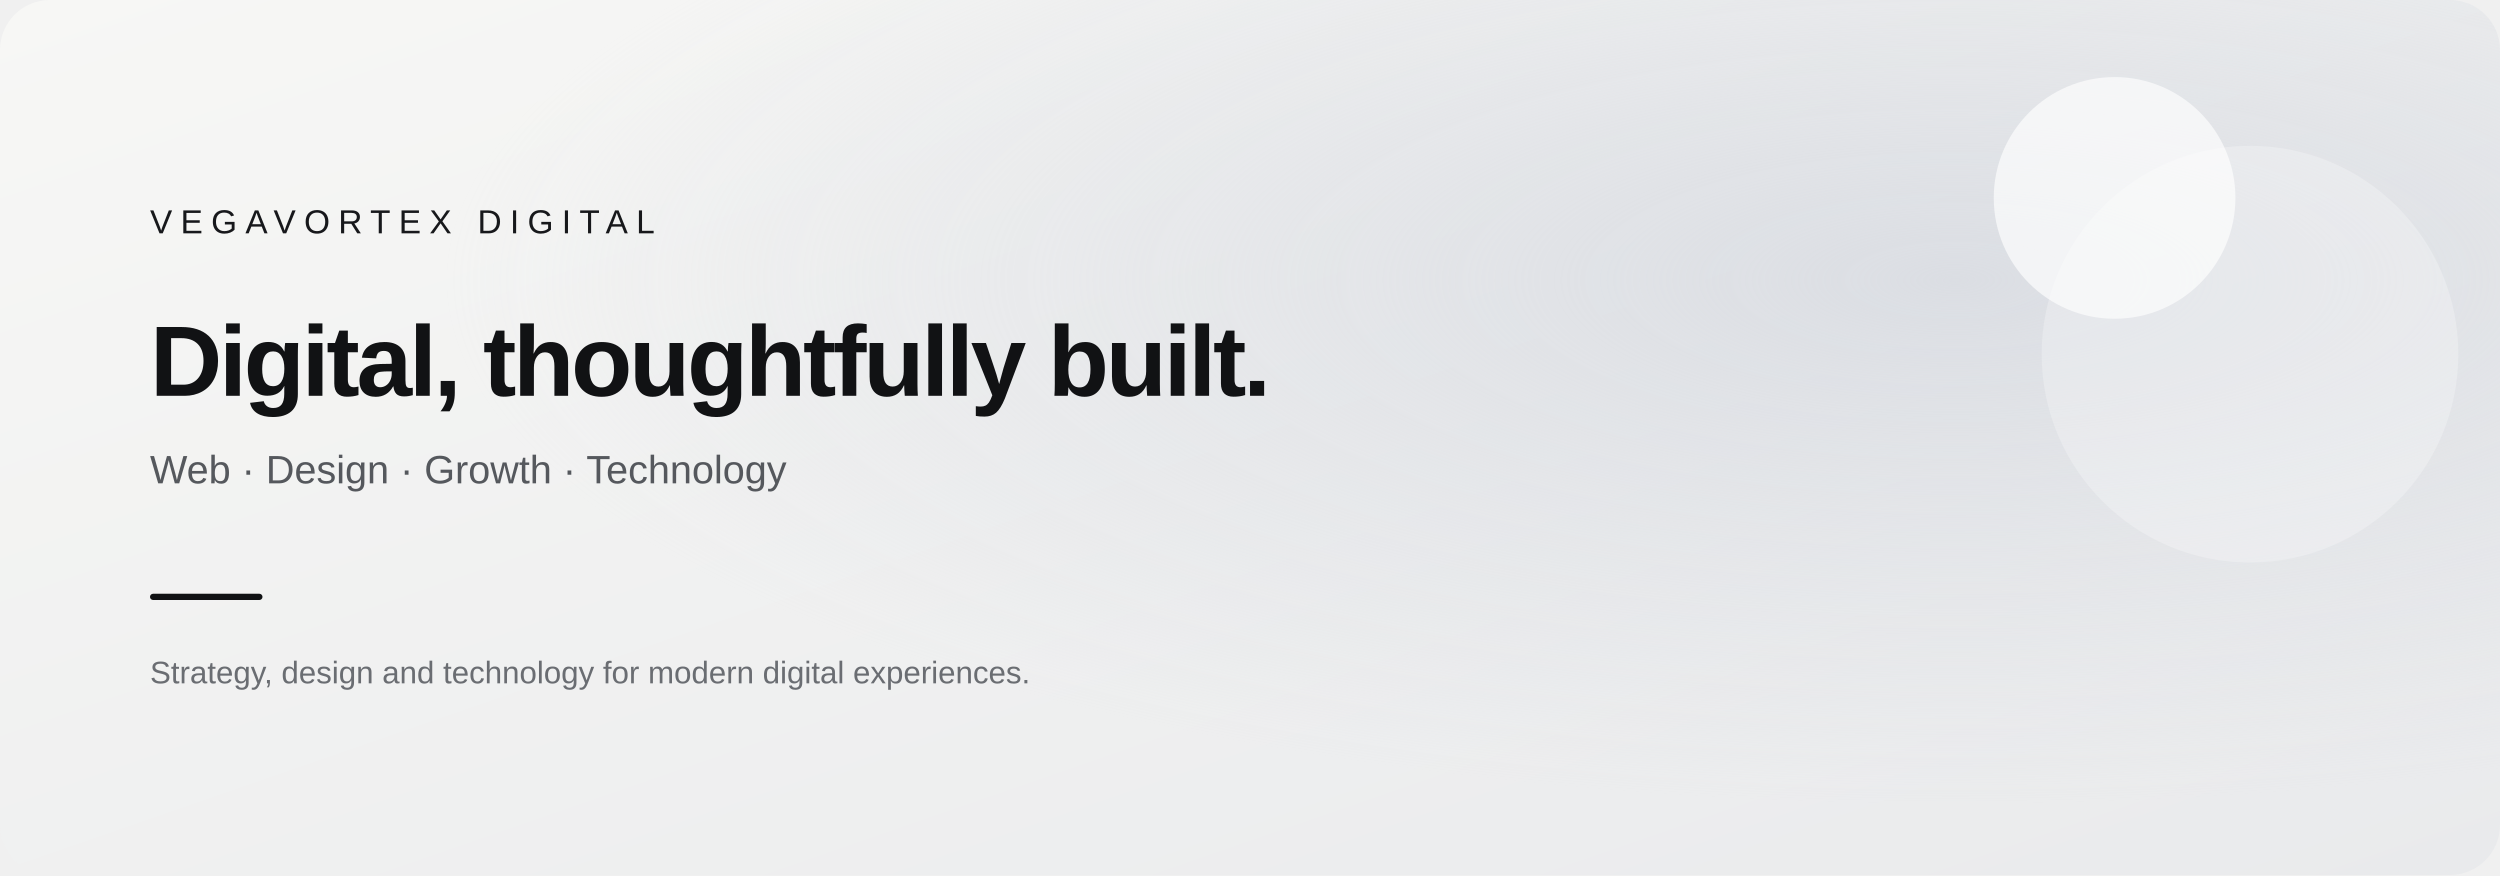
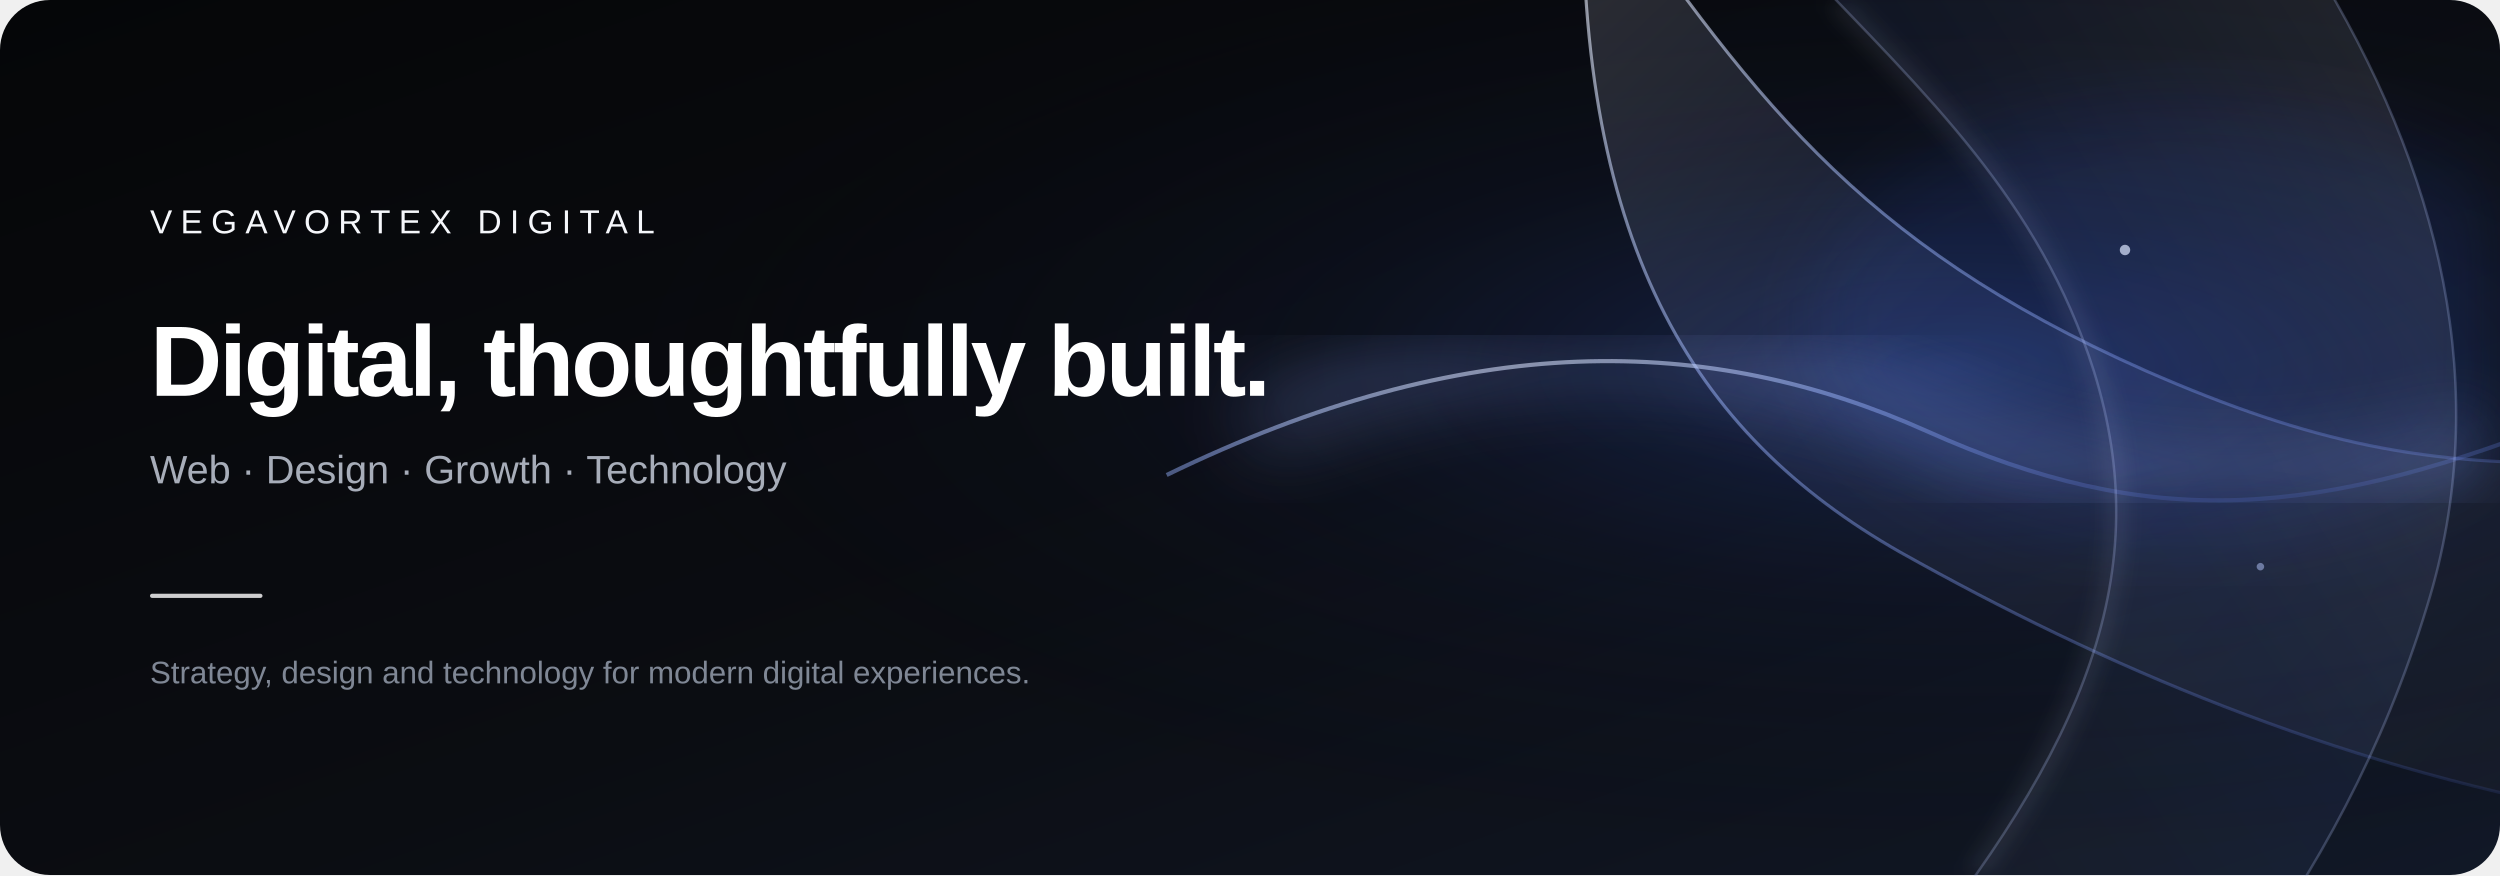
<svg xmlns="http://www.w3.org/2000/svg" width="1200" height="420" viewBox="0 0 1200 420">
  <defs>
    <linearGradient id="bg" x1="0" y1="0" x2="1" y2="1">
-       <stop offset="0" stop-color="#f7f7f5" />
-       <stop offset="1" stop-color="#e9eaec" />
+       <stop offset="0" stop-color="#050608" />
+       <stop offset="0.55" stop-color="#0b0d12" />
+       <stop offset="1" stop-color="#111827" />
    </linearGradient>
-     <radialGradient id="glow" cx=".78" cy=".32" r=".6">
-       <stop offset="0" stop-color="#d9dce2" stop-opacity=".9" />
-       <stop offset="1" stop-color="#d9dce2" stop-opacity="0" />
+     <radialGradient id="blueGlow" cx="78%" cy="42%" r="58%">
+       <stop offset="0" stop-color="#3157c7" stop-opacity=".34" />
+       <stop offset=".45" stop-color="#172554" stop-opacity=".16" />
+       <stop offset="1" stop-color="#000" stop-opacity="0" />
    </radialGradient>
+     <linearGradient id="glassA" x1="0" y1="0" x2="1" y2="1">
+       <stop offset="0" stop-color="#ffffff" stop-opacity=".16" />
+       <stop offset=".42" stop-color="#8aa4ff" stop-opacity=".08" />
+       <stop offset="1" stop-color="#ffffff" stop-opacity=".02" />
+     </linearGradient>
+     <linearGradient id="edgeA" x1="0" y1="0" x2="1" y2="1">
+       <stop offset="0" stop-color="#ffffff" stop-opacity=".62" />
+       <stop offset=".35" stop-color="#9db7ff" stop-opacity=".5" />
+       <stop offset="1" stop-color="#5b7cff" stop-opacity=".08" />
+     </linearGradient>
+     <linearGradient id="glassB" x1="1" y1="0" x2="0" y2="1">
+       <stop offset="0" stop-color="#ffffff" stop-opacity=".11" />
+       <stop offset=".5" stop-color="#6e8fff" stop-opacity=".07" />
+       <stop offset="1" stop-color="#ffffff" stop-opacity=".015" />
+     </linearGradient>
+     <filter id="blur">
+       <feGaussianBlur stdDeviation="18" />
+     </filter>
+     <filter id="soft">
+       <feGaussianBlur stdDeviation="5" />
+     </filter>
  </defs>
  <rect width="1200" height="420" rx="24" fill="url(#bg)" />
-   <rect width="1200" height="420" rx="24" fill="url(#glow)" />
-   <circle cx="1015" cy="95" r="58" fill="#fff" opacity=".65" />
-   <circle cx="1080" cy="170" r="100" fill="#fff" opacity=".25" />
-   <text x="72" y="112" fill="#17181b" font-family="Arial,Helvetica,sans-serif" font-size="16" letter-spacing="4">VEGAVORTEX DIGITAL</text>
-   <text x="72" y="190" fill="#111214" font-family="Arial,Helvetica,sans-serif" font-size="48" font-weight="600" letter-spacing="-1.5">Digital, thoughtfully built.</text>
-   <text x="72" y="232" fill="#55585d" font-family="Arial,Helvetica,sans-serif" font-size="19">Web · Design · Growth · Technology</text>
-   <rect x="72" y="285" width="54" height="3" rx="1.5" fill="#111214" />
-   <text x="72" y="328" fill="#6a6d72" font-family="Arial,Helvetica,sans-serif" font-size="15">Strategy, design and technology for modern digital experiences.</text>
+   <rect width="1200" height="420" rx="24" fill="url(#blueGlow)" />
+   <ellipse cx="1050" cy="155" rx="180" ry="105" fill="#3157c7" opacity=".12" filter="url(#blur)" />
+   <path d="M760 -70 C840 45 890 116 1030 178 C1110 213 1165 224 1245 222 L1245 390 C1118 366 1010 320 912 265 C812 208 755 116 760 -70Z" fill="url(#glassA)" stroke="url(#edgeA)" stroke-width="1.5" />
+   <path d="M600 205 C720 155 825 157 925 202 C1020 244 1108 247 1240 201" fill="none" stroke="#8fa8ff" stroke-opacity=".28" stroke-width="26" filter="url(#blur)" />
+   <path d="M560 228 C704 158 820 160 925 207 C1032 255 1112 250 1240 198" fill="none" stroke="url(#edgeA)" stroke-width="2" />
+   <path d="M910 470 C1002 358 1035 274 1005 178 C979 96 925 46 864 -18 L1110 -18 C1172 82 1197 188 1165 291 C1144 360 1112 418 1074 470Z" fill="url(#glassB)" stroke="#b9c8ff" stroke-opacity=".24" stroke-width="1.2" />
+   <path d="M910 470 C1002 358 1035 274 1005 178 C979 96 925 46 864 -18" fill="none" stroke="#d7e0ff" stroke-opacity=".55" stroke-width="1.5" filter="url(#soft)" />
+   <circle cx="1020" cy="120" r="2.5" fill="#dbe5ff" opacity=".7" />
+   <circle cx="1085" cy="272" r="1.8" fill="#b8c8ff" opacity=".5" />
+   <text x="72" y="112" fill="#f5f7fb" font-family="Arial,Helvetica,sans-serif" font-size="16" letter-spacing="4">VEGAVORTEX DIGITAL</text>
+   <text x="72" y="190" fill="#ffffff" font-family="Arial,Helvetica,sans-serif" font-size="48" font-weight="600" letter-spacing="-1.5">Digital, thoughtfully built.</text>
+   <text x="72" y="232" fill="#a7adb9" font-family="Arial,Helvetica,sans-serif" font-size="19">Web · Design · Growth · Technology</text>
+   <rect x="72" y="285" width="54" height="2" rx="1" fill="#ffffff" opacity=".8" />
+   <text x="72" y="328" fill="#7f8795" font-family="Arial,Helvetica,sans-serif" font-size="15">Strategy, design and technology for modern digital experiences.</text>
</svg>
